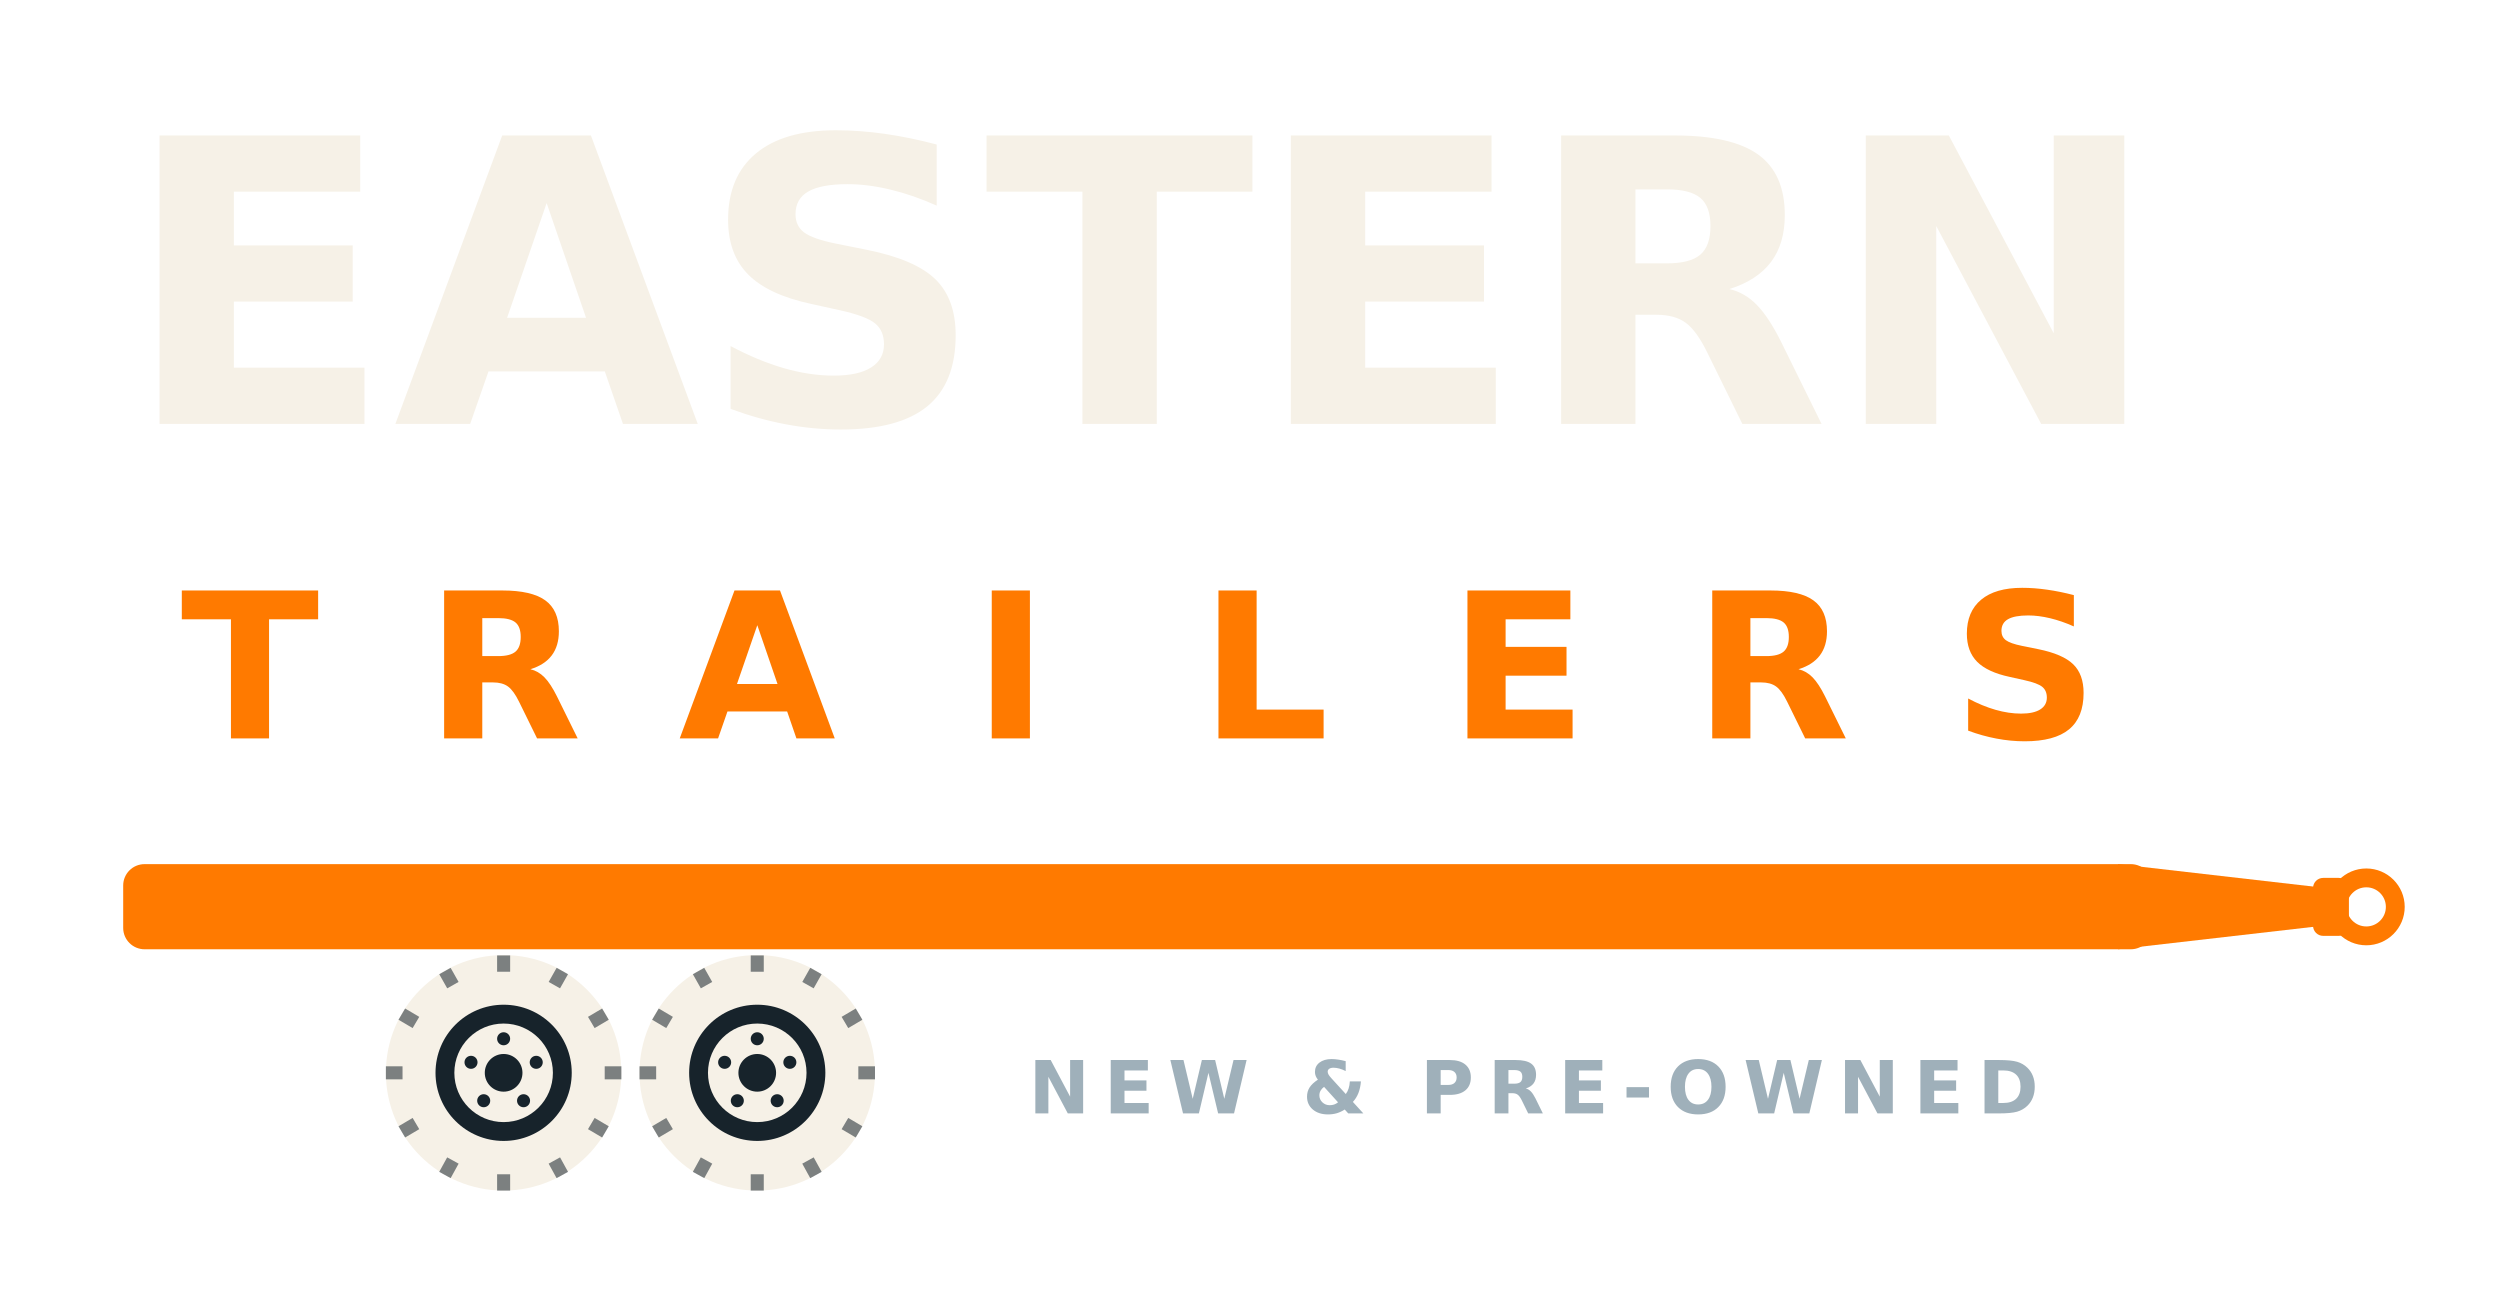
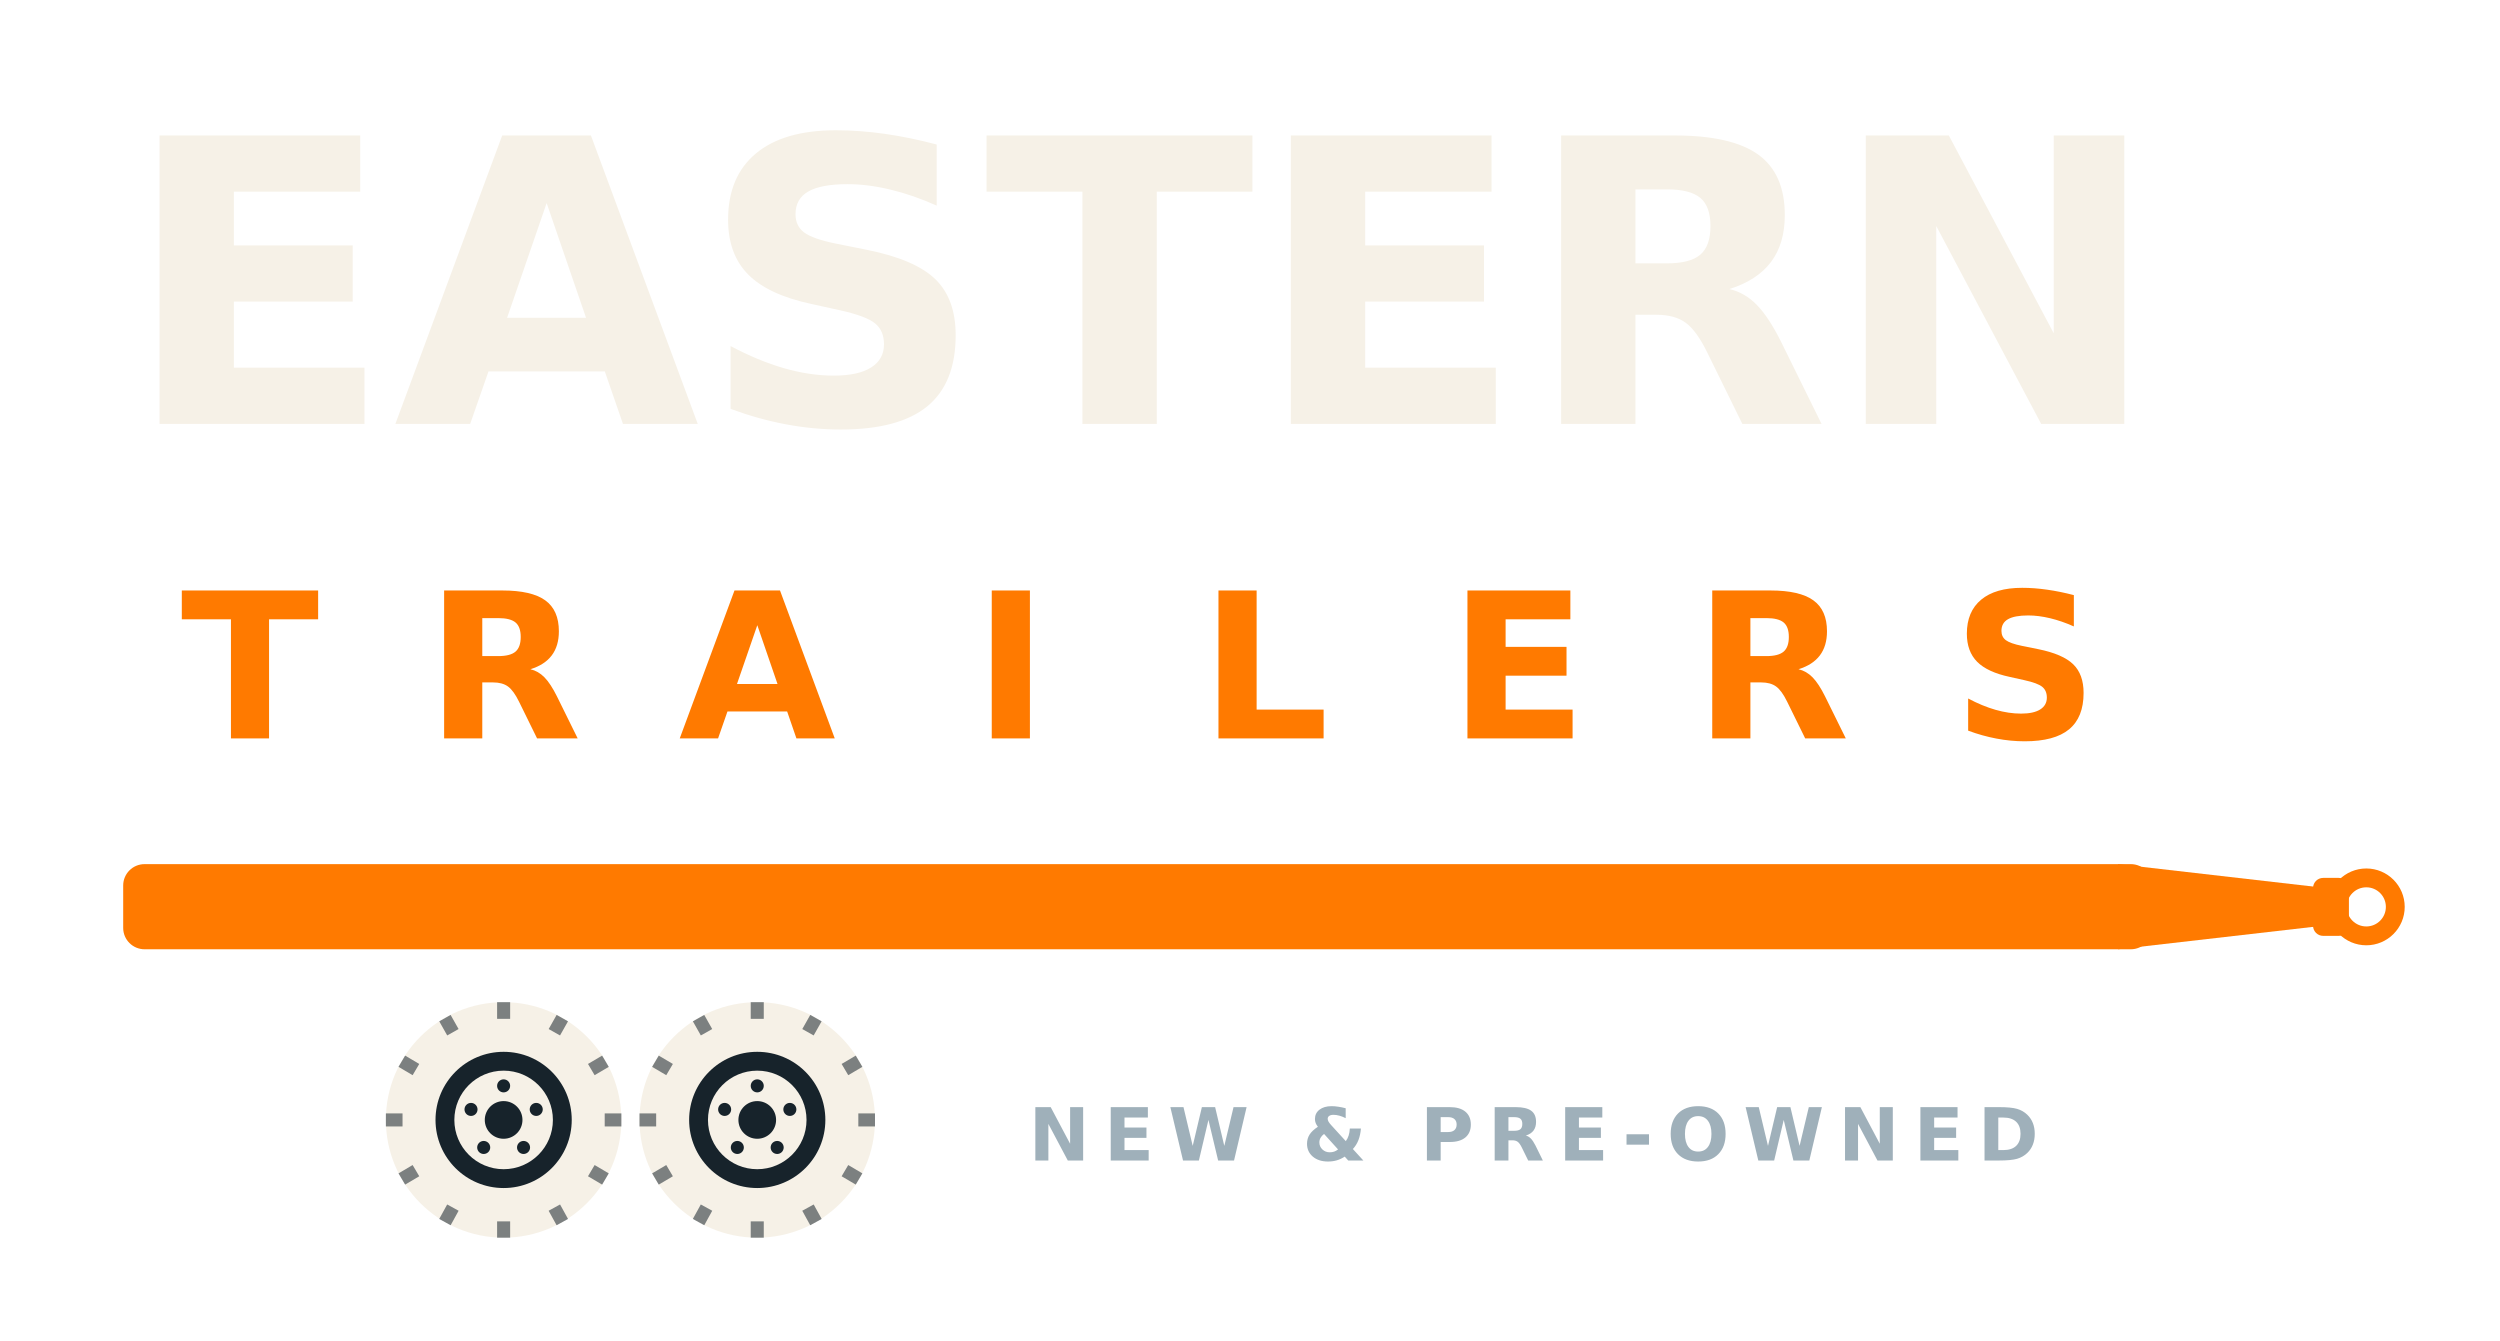
- <svg xmlns="http://www.w3.org/2000/svg" viewBox="0 0 690 357" width="690" height="357">
+ <svg xmlns="http://www.w3.org/2000/svg" viewBox="0 0 690 370" width="690" height="370">
  <text x="34" y="117.0" font-family="DejaVu Sans" font-weight="900" font-size="109.2" fill="#F6F1E7" textLength="560" lengthAdjust="spacingAndGlyphs">EASTERN</text>
  <text x="69.0" y="203.8" text-anchor="middle" font-family="DejaVu Sans" font-weight="900" font-size="56.0" fill="#FF7A00">T</text>
  <text x="139.0" y="203.8" text-anchor="middle" font-family="DejaVu Sans" font-weight="900" font-size="56.0" fill="#FF7A00">R</text>
  <text x="209.0" y="203.8" text-anchor="middle" font-family="DejaVu Sans" font-weight="900" font-size="56.0" fill="#FF7A00">A</text>
  <text x="279.0" y="203.8" text-anchor="middle" font-family="DejaVu Sans" font-weight="900" font-size="56.0" fill="#FF7A00">I</text>
  <text x="349.0" y="203.8" text-anchor="middle" font-family="DejaVu Sans" font-weight="900" font-size="56.0" fill="#FF7A00">L</text>
  <text x="419.0" y="203.8" text-anchor="middle" font-family="DejaVu Sans" font-weight="900" font-size="56.0" fill="#FF7A00">E</text>
  <text x="489.0" y="203.8" text-anchor="middle" font-family="DejaVu Sans" font-weight="900" font-size="56.0" fill="#FF7A00">R</text>
  <text x="559.0" y="203.8" text-anchor="middle" font-family="DejaVu Sans" font-weight="900" font-size="56.0" fill="#FF7A00">S</text>
  <rect x="34" y="238.5" width="560" height="23.5" rx="5.9" fill="#FF7A00" />
  <path d="M584.6 238.5 L642.0 245.1 L642.0 255.4 L584.6 262.0 Z" fill="#FF7A00" />
  <rect x="638.4" y="242.3" width="9.9" height="16.0" rx="2.8" fill="#FF7A00" />
  <circle cx="653.1" cy="250.3" r="8.0" fill="none" stroke="#FF7A00" stroke-width="5.2" />
-   <circle cx="139.0" cy="296.1" r="32.5" fill="#F6F1E7" />
-   <line x1="166.9" y1="296.1" x2="171.5" y2="296.1" stroke="#17232b" stroke-width="3.6" opacity=".55" />
-   <line x1="163.2" y1="310.1" x2="167.1" y2="312.4" stroke="#17232b" stroke-width="3.6" opacity=".55" />
-   <line x1="153.0" y1="320.3" x2="155.2" y2="324.3" stroke="#17232b" stroke-width="3.6" opacity=".55" />
-   <line x1="139.0" y1="324.1" x2="139.0" y2="328.6" stroke="#17232b" stroke-width="3.6" opacity=".55" />
-   <line x1="125.0" y1="320.3" x2="122.8" y2="324.3" stroke="#17232b" stroke-width="3.6" opacity=".55" />
-   <line x1="114.8" y1="310.1" x2="110.9" y2="312.4" stroke="#17232b" stroke-width="3.6" opacity=".55" />
-   <line x1="111.1" y1="296.1" x2="106.5" y2="296.1" stroke="#17232b" stroke-width="3.6" opacity=".55" />
-   <line x1="114.8" y1="282.2" x2="110.9" y2="279.9" stroke="#17232b" stroke-width="3.6" opacity=".55" />
-   <line x1="125.0" y1="271.9" x2="122.8" y2="268.0" stroke="#17232b" stroke-width="3.6" opacity=".55" />
-   <line x1="139.0" y1="268.2" x2="139.0" y2="263.7" stroke="#17232b" stroke-width="3.6" opacity=".55" />
-   <line x1="153.0" y1="271.9" x2="155.2" y2="268.0" stroke="#17232b" stroke-width="3.6" opacity=".55" />
-   <line x1="163.2" y1="282.2" x2="167.1" y2="279.9" stroke="#17232b" stroke-width="3.6" opacity=".55" />
-   <circle cx="139.0" cy="296.1" r="18.8" fill="#17232b" />
-   <circle cx="139.0" cy="296.1" r="13.6" fill="#F6F1E7" />
-   <circle cx="139.0" cy="296.1" r="5.2" fill="#17232b" />
-   <circle cx="139.0" cy="286.7" r="1.8" fill="#17232b" />
-   <circle cx="148.0" cy="293.2" r="1.8" fill="#17232b" />
-   <circle cx="144.5" cy="303.8" r="1.8" fill="#17232b" />
-   <circle cx="133.5" cy="303.8" r="1.8" fill="#17232b" />
-   <circle cx="130.0" cy="293.2" r="1.8" fill="#17232b" />
-   <circle cx="209.0" cy="296.1" r="32.5" fill="#F6F1E7" />
-   <line x1="236.9" y1="296.1" x2="241.5" y2="296.1" stroke="#17232b" stroke-width="3.6" opacity=".55" />
-   <line x1="233.2" y1="310.1" x2="237.1" y2="312.4" stroke="#17232b" stroke-width="3.6" opacity=".55" />
-   <line x1="223.0" y1="320.3" x2="225.2" y2="324.3" stroke="#17232b" stroke-width="3.6" opacity=".55" />
-   <line x1="209.0" y1="324.1" x2="209.0" y2="328.6" stroke="#17232b" stroke-width="3.6" opacity=".55" />
-   <line x1="195.0" y1="320.3" x2="192.8" y2="324.3" stroke="#17232b" stroke-width="3.6" opacity=".55" />
-   <line x1="184.8" y1="310.1" x2="180.9" y2="312.4" stroke="#17232b" stroke-width="3.6" opacity=".55" />
-   <line x1="181.1" y1="296.1" x2="176.5" y2="296.1" stroke="#17232b" stroke-width="3.6" opacity=".55" />
-   <line x1="184.8" y1="282.2" x2="180.9" y2="279.9" stroke="#17232b" stroke-width="3.6" opacity=".55" />
-   <line x1="195.0" y1="271.9" x2="192.8" y2="268.0" stroke="#17232b" stroke-width="3.6" opacity=".55" />
-   <line x1="209.0" y1="268.2" x2="209.0" y2="263.7" stroke="#17232b" stroke-width="3.6" opacity=".55" />
-   <line x1="223.0" y1="271.9" x2="225.2" y2="268.0" stroke="#17232b" stroke-width="3.6" opacity=".55" />
-   <line x1="233.2" y1="282.2" x2="237.1" y2="279.9" stroke="#17232b" stroke-width="3.6" opacity=".55" />
-   <circle cx="209.0" cy="296.1" r="18.8" fill="#17232b" />
-   <circle cx="209.0" cy="296.1" r="13.6" fill="#F6F1E7" />
-   <circle cx="209.0" cy="296.1" r="5.2" fill="#17232b" />
-   <circle cx="209.0" cy="286.7" r="1.8" fill="#17232b" />
-   <circle cx="218.0" cy="293.2" r="1.8" fill="#17232b" />
-   <circle cx="214.5" cy="303.8" r="1.8" fill="#17232b" />
-   <circle cx="203.5" cy="303.8" r="1.8" fill="#17232b" />
-   <circle cx="200.0" cy="293.2" r="1.8" fill="#17232b" />
-   <text x="283.9" y="307.3" font-family="DejaVu Sans" font-weight="700" font-size="20.2" fill="#9fb0ba" letter-spacing="3.9">NEW &amp; PRE-OWNED</text>
+   <circle cx="139.0" cy="309.1" r="32.5" fill="#F6F1E7" />
+   <line x1="166.9" y1="309.1" x2="171.5" y2="309.1" stroke="#17232b" stroke-width="3.6" opacity=".55" />
+   <line x1="163.2" y1="323.1" x2="167.1" y2="325.4" stroke="#17232b" stroke-width="3.6" opacity=".55" />
+   <line x1="153.0" y1="333.3" x2="155.2" y2="337.3" stroke="#17232b" stroke-width="3.6" opacity=".55" />
+   <line x1="139.0" y1="337.1" x2="139.0" y2="341.6" stroke="#17232b" stroke-width="3.6" opacity=".55" />
+   <line x1="125.0" y1="333.3" x2="122.8" y2="337.3" stroke="#17232b" stroke-width="3.6" opacity=".55" />
+   <line x1="114.8" y1="323.1" x2="110.9" y2="325.4" stroke="#17232b" stroke-width="3.6" opacity=".55" />
+   <line x1="111.1" y1="309.1" x2="106.5" y2="309.1" stroke="#17232b" stroke-width="3.6" opacity=".55" />
+   <line x1="114.8" y1="295.2" x2="110.9" y2="292.9" stroke="#17232b" stroke-width="3.6" opacity=".55" />
+   <line x1="125.0" y1="284.9" x2="122.8" y2="281.0" stroke="#17232b" stroke-width="3.6" opacity=".55" />
+   <line x1="139.0" y1="281.2" x2="139.0" y2="276.6" stroke="#17232b" stroke-width="3.6" opacity=".55" />
+   <line x1="153.0" y1="284.9" x2="155.2" y2="281.0" stroke="#17232b" stroke-width="3.6" opacity=".55" />
+   <line x1="163.2" y1="295.2" x2="167.1" y2="292.9" stroke="#17232b" stroke-width="3.6" opacity=".55" />
+   <circle cx="139.0" cy="309.1" r="18.8" fill="#17232b" />
+   <circle cx="139.0" cy="309.1" r="13.6" fill="#F6F1E7" />
+   <circle cx="139.0" cy="309.1" r="5.2" fill="#17232b" />
+   <circle cx="139.0" cy="299.7" r="1.8" fill="#17232b" />
+   <circle cx="148.0" cy="306.2" r="1.8" fill="#17232b" />
+   <circle cx="144.5" cy="316.7" r="1.8" fill="#17232b" />
+   <circle cx="133.5" cy="316.7" r="1.8" fill="#17232b" />
+   <circle cx="130.0" cy="306.2" r="1.8" fill="#17232b" />
+   <circle cx="209.0" cy="309.1" r="32.5" fill="#F6F1E7" />
+   <line x1="236.9" y1="309.1" x2="241.5" y2="309.1" stroke="#17232b" stroke-width="3.6" opacity=".55" />
+   <line x1="233.2" y1="323.1" x2="237.1" y2="325.4" stroke="#17232b" stroke-width="3.6" opacity=".55" />
+   <line x1="223.0" y1="333.3" x2="225.2" y2="337.3" stroke="#17232b" stroke-width="3.6" opacity=".55" />
+   <line x1="209.0" y1="337.1" x2="209.0" y2="341.6" stroke="#17232b" stroke-width="3.6" opacity=".55" />
+   <line x1="195.0" y1="333.3" x2="192.8" y2="337.3" stroke="#17232b" stroke-width="3.6" opacity=".55" />
+   <line x1="184.8" y1="323.1" x2="180.9" y2="325.4" stroke="#17232b" stroke-width="3.6" opacity=".55" />
+   <line x1="181.1" y1="309.1" x2="176.5" y2="309.1" stroke="#17232b" stroke-width="3.6" opacity=".55" />
+   <line x1="184.8" y1="295.2" x2="180.9" y2="292.9" stroke="#17232b" stroke-width="3.6" opacity=".55" />
+   <line x1="195.0" y1="284.9" x2="192.8" y2="281.0" stroke="#17232b" stroke-width="3.6" opacity=".55" />
+   <line x1="209.0" y1="281.2" x2="209.0" y2="276.6" stroke="#17232b" stroke-width="3.6" opacity=".55" />
+   <line x1="223.0" y1="284.9" x2="225.2" y2="281.0" stroke="#17232b" stroke-width="3.6" opacity=".55" />
+   <line x1="233.2" y1="295.2" x2="237.1" y2="292.9" stroke="#17232b" stroke-width="3.6" opacity=".55" />
+   <circle cx="209.0" cy="309.1" r="18.8" fill="#17232b" />
+   <circle cx="209.0" cy="309.1" r="13.6" fill="#F6F1E7" />
+   <circle cx="209.0" cy="309.1" r="5.2" fill="#17232b" />
+   <circle cx="209.0" cy="299.7" r="1.8" fill="#17232b" />
+   <circle cx="218.0" cy="306.2" r="1.8" fill="#17232b" />
+   <circle cx="214.5" cy="316.7" r="1.8" fill="#17232b" />
+   <circle cx="203.5" cy="316.7" r="1.8" fill="#17232b" />
+   <circle cx="200.0" cy="306.2" r="1.8" fill="#17232b" />
+   <text x="283.9" y="320.3" font-family="DejaVu Sans" font-weight="700" font-size="20.2" fill="#9fb0ba" letter-spacing="3.9">NEW &amp; PRE-OWNED</text>
</svg>
